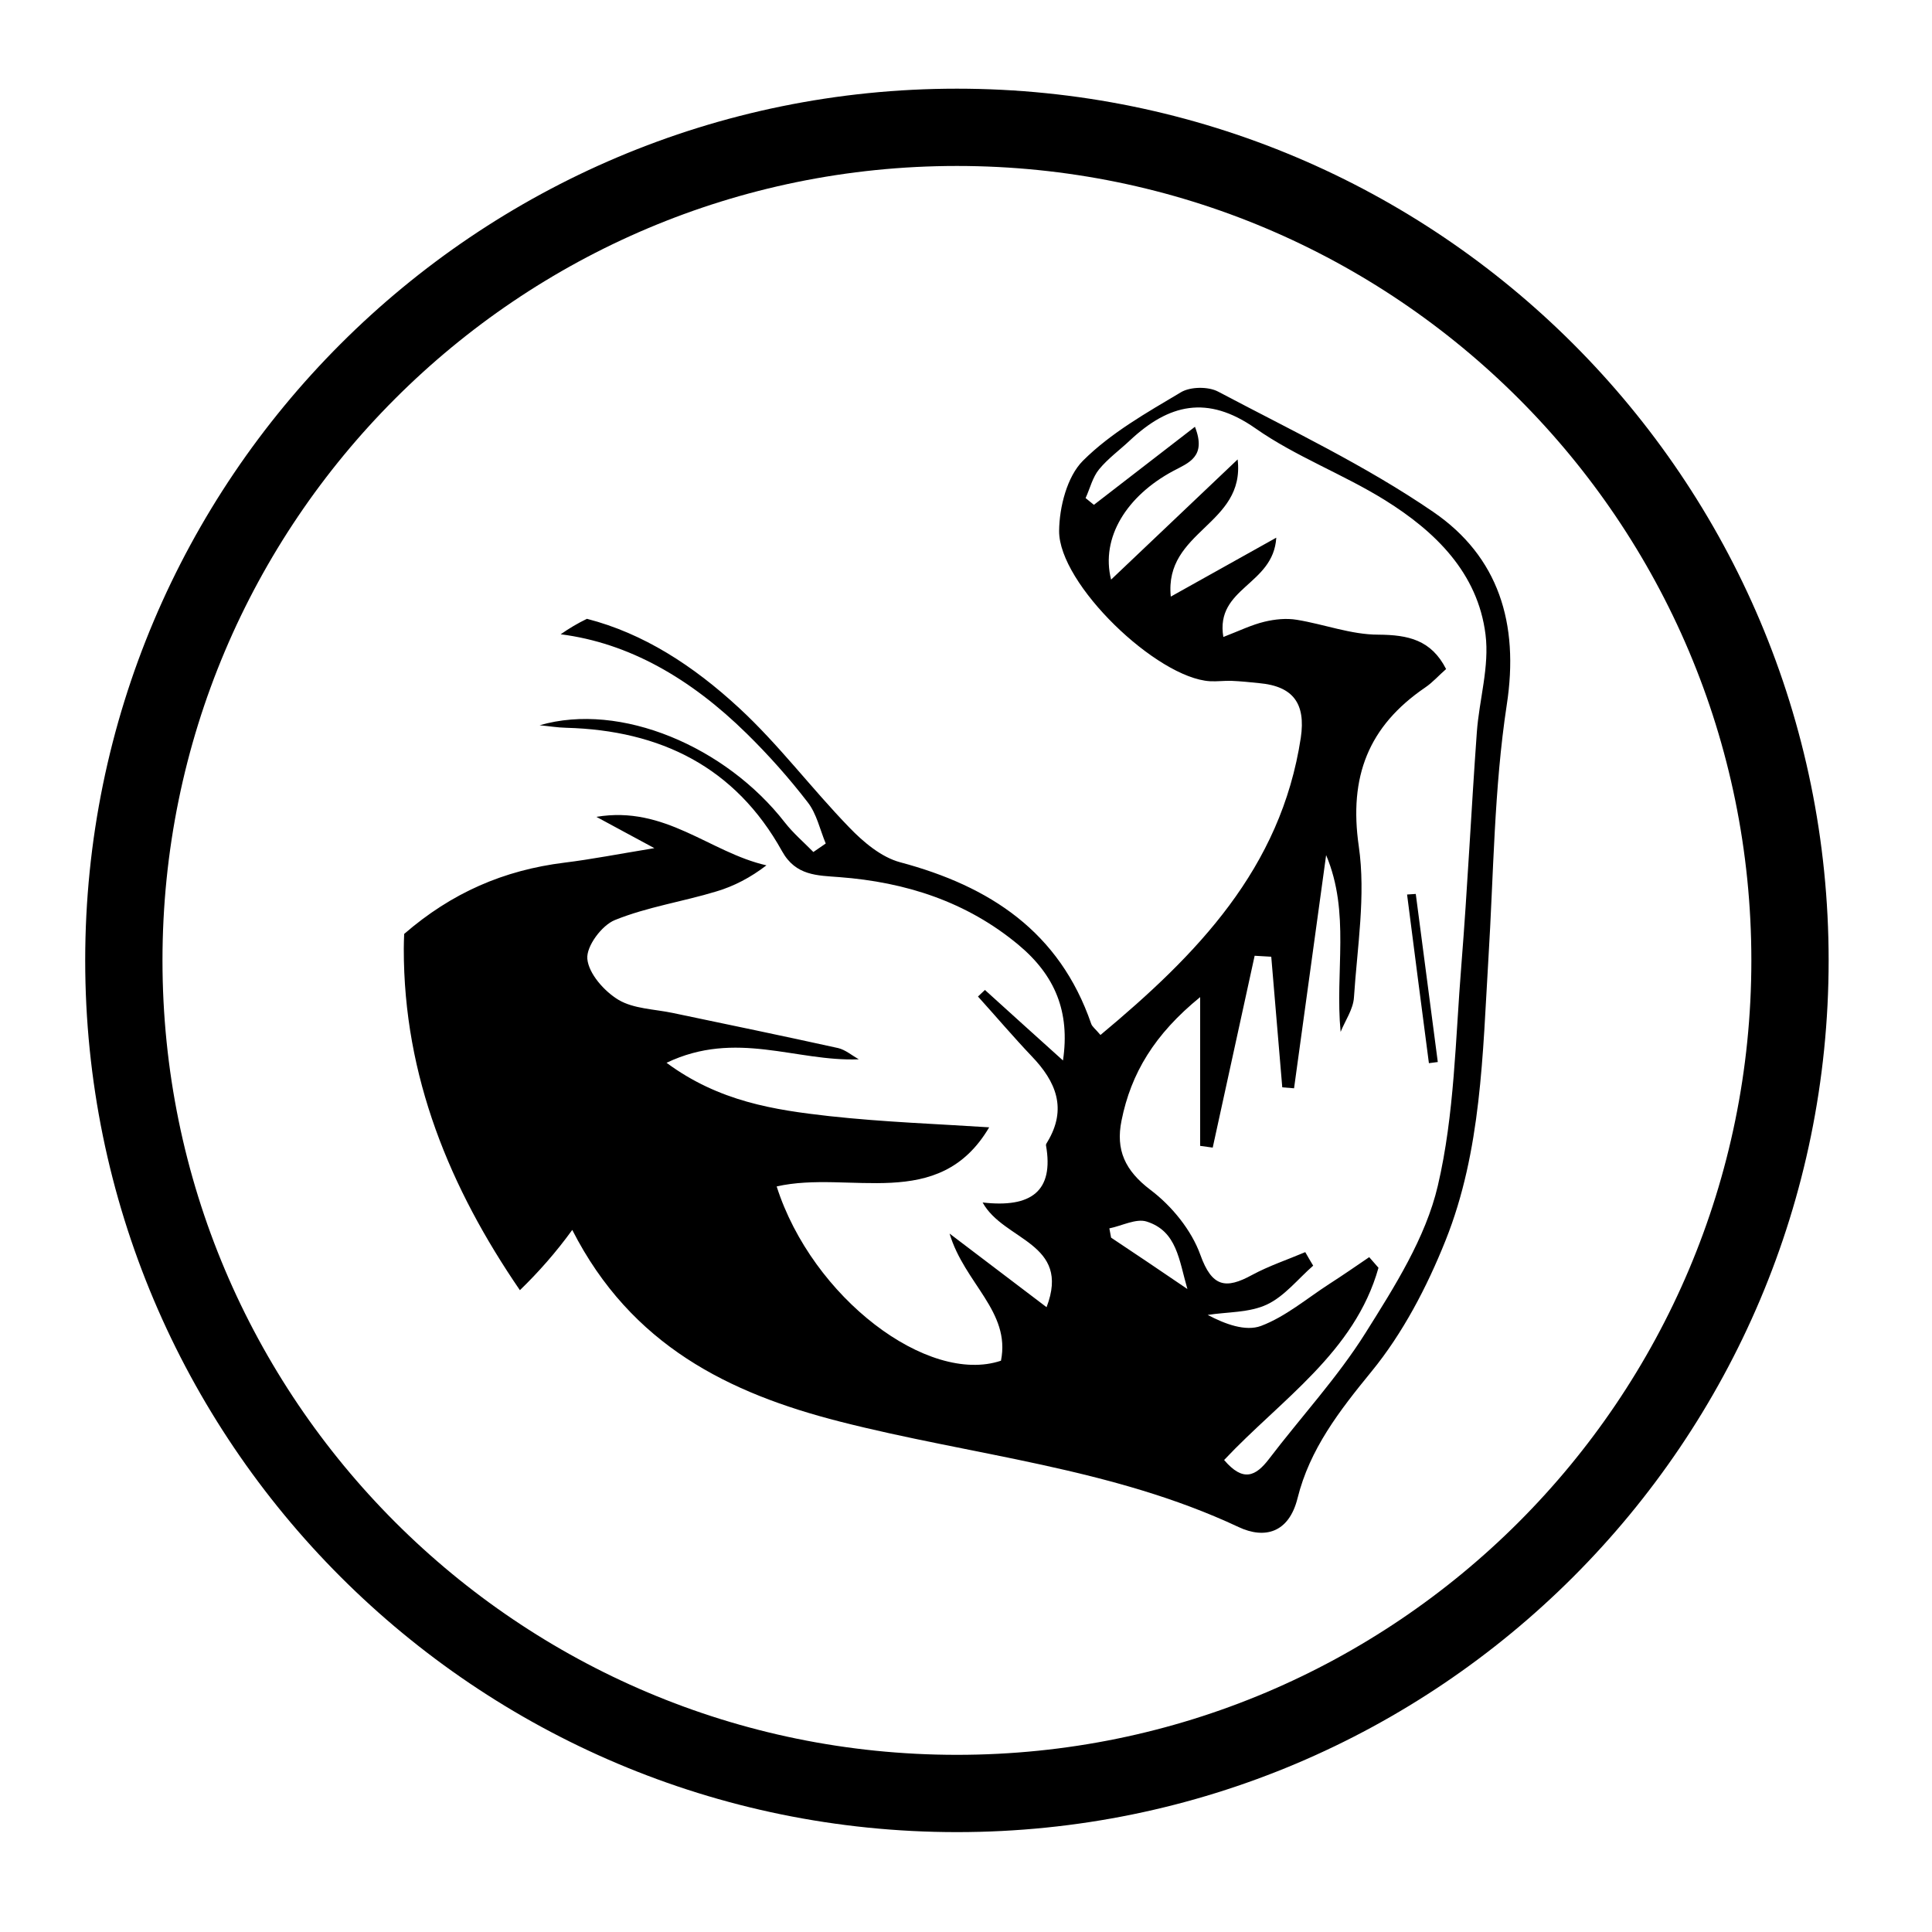
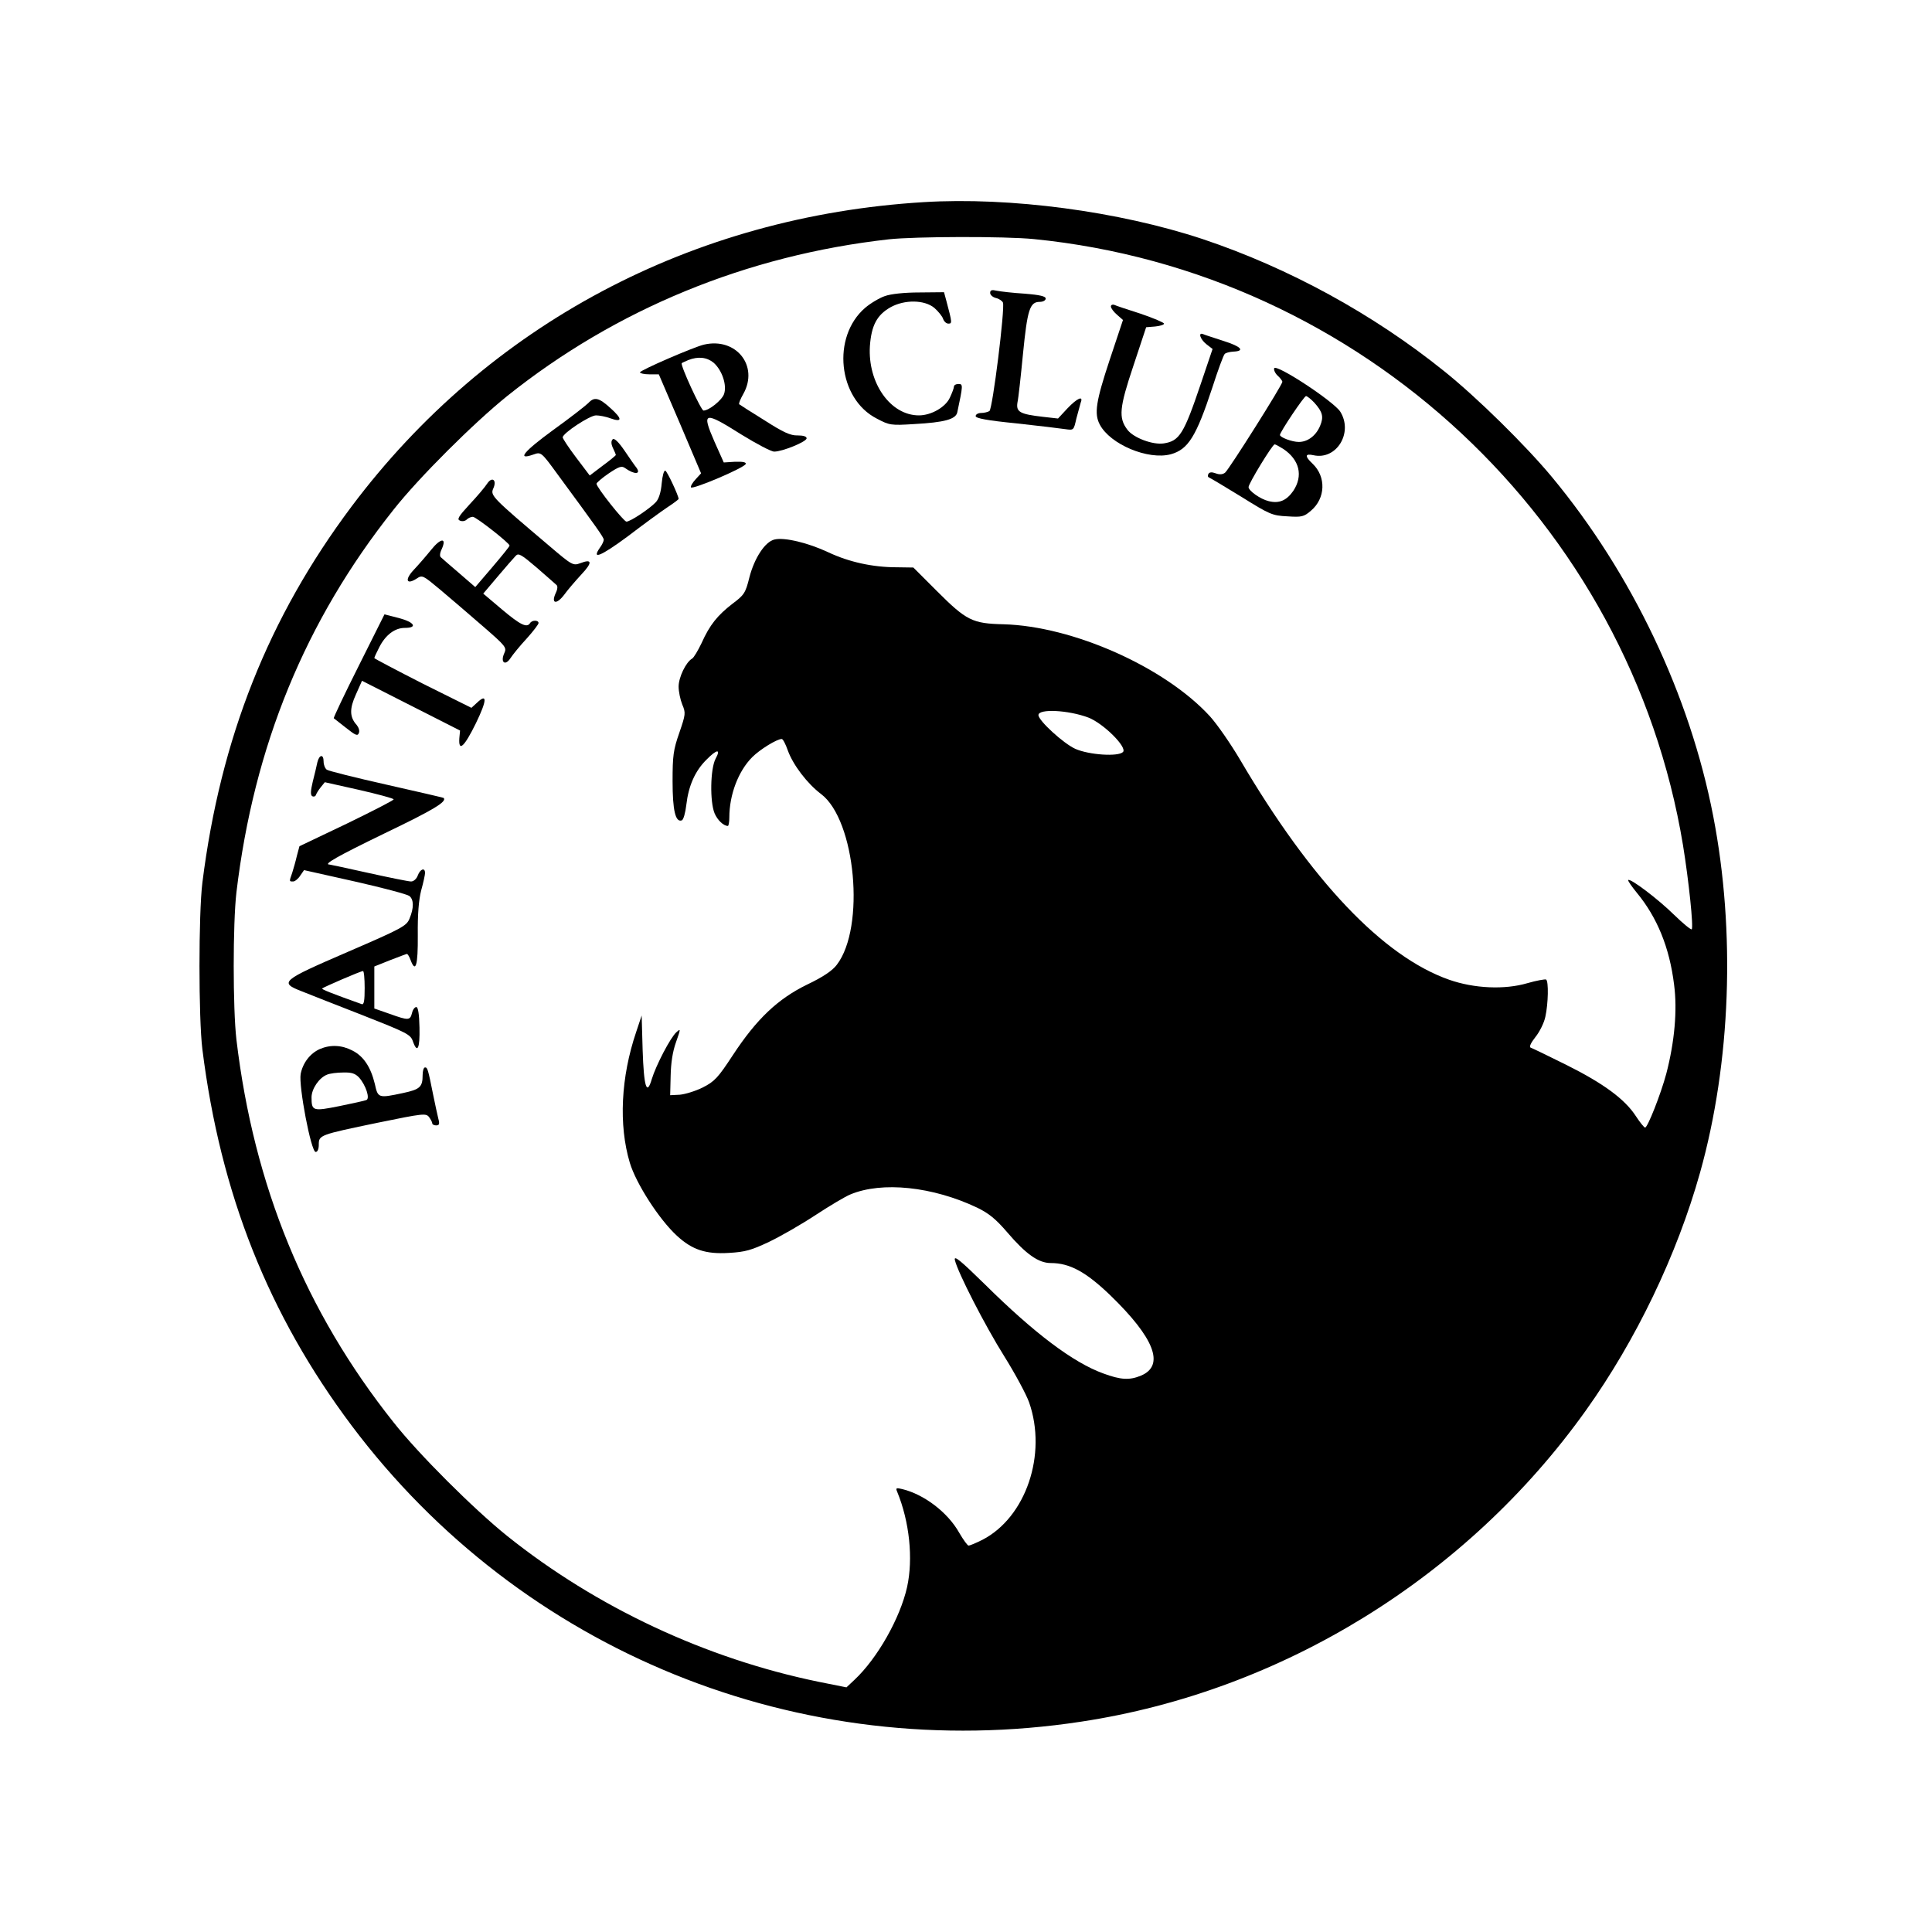
- <svg xmlns="http://www.w3.org/2000/svg" version="1.1" id="Capa_1" x="0px" y="0px" viewBox="0 0 100 100" style="enable-background:new 0 0 100 100;" xml:space="preserve">
-   <style type="text/css">
- 	.st0{fill:none;stroke:#000000;stroke-width:4;stroke-miterlimit:10;}
- </style>
-   <g>
-     <path d="M74.19,26.5c-3.5-2.4-7.38-4.24-11.14-6.23c-0.51-0.27-1.43-0.26-1.92,0.03c-1.78,1.06-3.64,2.11-5.08,3.55   c-0.82,0.82-1.22,2.4-1.23,3.63c-0.02,2.75,5.06,7.62,7.81,7.78c0.36,0.02,0.73-0.03,1.1-0.02c0.49,0.02,0.97,0.07,1.45,0.12   c1.75,0.16,2.41,1.05,2.15,2.82c-1.03,6.79-5.39,11.24-10.37,15.39c-0.27-0.32-0.43-0.43-0.48-0.58c-1.64-4.76-5.24-7.12-9.89-8.36   c-0.97-0.26-1.9-1.04-2.63-1.8c-1.95-2.01-3.65-4.29-5.71-6.19c-2.37-2.19-4.95-3.86-7.87-4.61c-0.48,0.23-0.93,0.5-1.36,0.8   c3.53,0.45,6.72,2.28,9.63,5.14c1.13,1.11,2.19,2.3,3.16,3.56c0.46,0.59,0.63,1.41,0.93,2.13L42.1,44.1   c-0.49-0.5-1.04-0.97-1.47-1.52c-3.06-3.94-8.51-6.26-12.7-5.04c0.46,0.04,0.92,0.12,1.38,0.13c4.87,0.13,8.75,2.03,11.17,6.39   c0.71,1.28,1.83,1.25,2.97,1.34c3.43,0.26,6.58,1.27,9.26,3.5c1.91,1.59,2.68,3.48,2.31,5.99c-1.42-1.28-2.73-2.46-4.04-3.65   c-0.12,0.11-0.24,0.23-0.36,0.34c0.93,1.03,1.83,2.09,2.78,3.09c1.26,1.31,1.85,2.72,0.81,4.44c-0.03,0.05-0.08,0.12-0.07,0.17   c0.42,2.38-0.77,3.25-3.28,2.96c1.09,1.99,4.59,2.07,3.31,5.42c-1.64-1.24-3.15-2.39-5.02-3.81c0.77,2.58,3.17,4.03,2.66,6.58   c-3.78,1.27-9.77-3.26-11.61-9.02c3.77-0.86,8.39,1.37,11-3.06c-2.59-0.17-5.45-0.27-8.28-0.58c-2.84-0.32-5.7-0.75-8.42-2.76   c3.6-1.72,6.7-0.05,9.95-0.18c-0.35-0.2-0.69-0.49-1.06-0.58c-2.85-0.63-5.71-1.22-8.57-1.82c-0.95-0.2-2.02-0.21-2.81-0.68   c-0.73-0.44-1.54-1.35-1.61-2.12c-0.06-0.65,0.75-1.74,1.43-2.01c1.68-0.68,3.51-0.95,5.25-1.48c0.91-0.27,1.77-0.72,2.59-1.35   c-2.94-0.67-5.23-3.11-8.8-2.51c1.04,0.56,1.75,0.95,3,1.62c-1.89,0.31-3.27,0.58-4.65,0.75c-3.15,0.39-5.84,1.56-8.3,3.69   c-0.01,0.25-0.02,0.51-0.02,0.76c-0.01,6.64,2.4,12.41,6.01,17.68c0.96-0.93,1.87-1.96,2.71-3.12c3.05,5.99,8.13,8.46,13.85,9.92   c6.89,1.76,14.08,2.38,20.64,5.46c1.34,0.63,2.6,0.31,3.05-1.49c0.63-2.54,2.16-4.52,3.82-6.55c1.63-1.99,2.88-4.39,3.84-6.79   c1.86-4.65,1.92-9.65,2.22-14.59c0.27-4.38,0.29-8.81,0.95-13.14C78.64,32.26,77.56,28.81,74.19,26.5z M57.51,64.06   c-0.03-0.16-0.06-0.32-0.09-0.48c0.65-0.13,1.39-0.53,1.94-0.35c1.56,0.5,1.66,1.98,2.1,3.49C59.98,65.71,58.74,64.88,57.51,64.06z    M76.44,37.91c-0.29,4.01-0.48,8.03-0.8,12.04c-0.31,3.82-0.35,7.72-1.22,11.43c-0.63,2.69-2.24,5.22-3.74,7.61   c-1.45,2.31-3.34,4.35-5,6.53c-0.69,0.9-1.34,1.2-2.32,0.05c2.93-3.12,6.76-5.57,7.99-9.95c-0.16-0.18-0.32-0.37-0.48-0.55   c-0.69,0.47-1.37,0.94-2.07,1.39c-1.16,0.75-2.26,1.69-3.53,2.17c-0.81,0.3-1.87-0.1-2.76-0.57c1.03-0.16,2.16-0.11,3.07-0.54   c0.91-0.43,1.6-1.32,2.39-2.01c-0.14-0.23-0.28-0.47-0.41-0.7c-0.92,0.39-1.88,0.71-2.75,1.18c-1.37,0.75-2.08,0.63-2.68-1.04   c-0.46-1.28-1.48-2.53-2.58-3.36c-1.32-1-1.81-2.07-1.5-3.59c0.49-2.45,1.71-4.47,4.07-6.39v7.7c0.22,0.03,0.43,0.06,0.65,0.09   c0.72-3.31,1.45-6.62,2.17-9.93c0.29,0.02,0.57,0.03,0.86,0.05c0.19,2.25,0.38,4.51,0.57,6.76c0.2,0.02,0.41,0.03,0.61,0.05   c0.55-4.02,1.11-8.04,1.66-12.07c1.26,2.99,0.45,6.02,0.75,9.15c0.24-0.59,0.65-1.17,0.69-1.78c0.17-2.61,0.62-5.28,0.25-7.83   c-0.52-3.6,0.5-6.21,3.43-8.21c0.4-0.27,0.72-0.64,1.09-0.96c-0.77-1.51-1.96-1.77-3.51-1.78c-1.41,0-2.8-0.54-4.22-0.77   c-0.54-0.09-1.13-0.03-1.67,0.1c-0.67,0.16-1.3,0.47-2.13,0.79c-0.43-2.57,2.59-2.67,2.74-5.14c-1.92,1.07-3.56,1.99-5.46,3.05   c-0.35-3.43,3.86-3.7,3.46-7.1c-2.31,2.19-4.36,4.14-6.55,6.22c-0.55-2.18,0.82-4.34,3.21-5.62c0.81-0.43,1.74-0.74,1.13-2.29   c-1.8,1.39-3.52,2.72-5.23,4.04c-0.14-0.12-0.29-0.23-0.43-0.35c0.23-0.5,0.36-1.08,0.7-1.49c0.46-0.56,1.07-1,1.6-1.5   c2-1.87,3.99-2.37,6.49-0.62c2.08,1.46,4.54,2.37,6.71,3.72c2.6,1.62,4.8,3.76,5.2,6.95C77.1,34.51,76.56,36.22,76.44,37.91z" />
-     <path d="M73.28,46.27c0.38,2.9,0.76,5.8,1.14,8.7c-0.15,0.02-0.31,0.04-0.46,0.06c-0.38-2.91-0.76-5.82-1.13-8.73   C72.97,46.29,73.12,46.28,73.28,46.27z" />
+ <svg xmlns="http://www.w3.org/2000/svg" version="1.0" width="800pt" height="800pt" viewBox="0 0 800 800" preserveAspectRatio="xMidYMid meet">
+   <g transform="translate(0,800) scale(0.1,-0.1)" fill="#000000" stroke="none">
+     <path d="M3825 7163 c-959 -58 -1804 -507 -2369 -1260 -344 -459 -543 -959 -618 -1558 -16 -129 -16 -561 0 -690 75 -599 274 -1099 618 -1558 703 -936 1856 -1404 3021 -1226 832 126 1597 598 2090 1289 207 290 377 643 473 986 127 454 147 996 54 1475 -97 501 -336 1004 -668 1404 -107 129 -311 330 -446 438 -293 236 -644 428 -1000 547 -347 115 -797 175 -1155 153z m456 -153 c1357 -135 2467 -1172 2688 -2510 24 -148 44 -340 36 -348 -3 -3 -36 24 -73 60 -66 65 -181 152 -190 144 -2 -3 14 -26 36 -53 84 -102 135 -226 154 -380 14 -106 2 -237 -32 -368 -23 -86 -78 -225 -88 -224 -4 0 -21 21 -38 47 -46 71 -135 136 -287 212 -76 38 -143 70 -149 72 -7 3 1 20 20 44 17 21 36 59 41 84 12 54 14 147 3 154 -4 2 -39 -4 -77 -15 -95 -28 -221 -22 -324 14 -274 96 -571 409 -866 911 -39 66 -95 147 -125 180 -187 204 -567 373 -854 381 -130 3 -154 15 -278 139 l-96 96 -68 1 c-101 0 -199 22 -284 62 -85 40 -183 63 -223 53 -39 -9 -83 -76 -104 -157 -16 -65 -22 -73 -70 -109 -62 -48 -94 -87 -128 -163 -15 -31 -32 -60 -39 -64 -26 -15 -56 -78 -56 -116 0 -21 7 -54 15 -74 15 -35 14 -41 -12 -117 -25 -71 -28 -96 -28 -201 0 -121 12 -171 38 -162 7 2 15 31 19 65 9 78 36 139 82 185 45 46 62 47 39 5 -22 -42 -24 -178 -4 -226 12 -28 37 -52 55 -52 3 0 6 16 6 35 0 94 37 192 95 250 32 32 102 75 122 75 5 0 16 -21 25 -47 22 -61 81 -138 138 -181 143 -108 184 -552 65 -707 -18 -24 -56 -50 -123 -82 -121 -59 -209 -142 -308 -293 -61 -93 -75 -108 -124 -133 -30 -15 -73 -28 -95 -30 l-40 -2 2 80 c1 52 8 100 22 139 20 57 20 58 2 42 -25 -22 -85 -138 -102 -194 -21 -72 -33 -33 -38 121 l-4 142 -23 -69 c-63 -186 -73 -384 -26 -541 26 -86 121 -234 195 -302 63 -58 119 -77 216 -71 67 4 92 11 166 46 48 23 135 73 194 112 58 38 122 76 142 84 131 55 341 33 526 -55 47 -23 76 -46 124 -102 77 -90 129 -127 180 -127 79 0 146 -37 246 -133 184 -178 227 -291 128 -333 -48 -20 -84 -18 -157 9 -124 45 -285 166 -490 369 -102 100 -129 122 -124 100 12 -51 124 -270 205 -399 45 -72 90 -156 102 -189 76 -216 -13 -477 -193 -570 -26 -13 -52 -24 -57 -24 -5 0 -22 24 -39 53 -47 84 -145 159 -236 181 -25 6 -28 5 -21 -11 51 -124 67 -277 41 -395 -29 -129 -123 -295 -218 -384 l-33 -31 -115 23 c-467 96 -920 308 -1290 604 -138 111 -366 338 -470 470 -366 460 -579 980 -651 1585 -15 129 -15 481 0 610 72 605 285 1125 651 1585 104 132 332 359 470 470 450 360 992 583 1580 649 109 12 481 13 601 1z m225 -1981 c63 -24 163 -124 144 -143 -20 -20 -140 -12 -197 13 -49 22 -153 117 -153 140 0 27 123 21 206 -10z" />
+     <path d="M4100 6787 c0 -8 11 -18 24 -21 13 -3 26 -12 29 -19 9 -23 -43 -441 -56 -449 -6 -4 -22 -8 -34 -8 -13 0 -23 -6 -23 -13 0 -9 47 -18 168 -30 92 -10 183 -21 203 -24 35 -5 35 -5 46 44 7 26 15 56 18 66 12 30 -14 19 -55 -24 l-39 -42 -62 7 c-96 11 -112 20 -106 59 4 17 14 109 23 202 18 182 28 215 69 215 14 0 25 6 25 14 0 9 -24 15 -87 20 -49 3 -100 9 -115 12 -21 5 -28 3 -28 -9z" />
+     <path d="M3664 6774 c-23 -8 -60 -30 -82 -49 -139 -120 -112 -376 48 -458 53 -28 59 -29 155 -23 127 7 173 20 179 49 24 113 24 117 5 117 -11 0 -19 -5 -19 -11 0 -6 -8 -27 -17 -46 -18 -39 -77 -73 -128 -73 -118 0 -212 134 -203 286 6 86 29 130 86 162 58 32 140 31 181 -3 16 -14 33 -35 36 -45 4 -11 13 -20 22 -20 16 0 16 3 -8 93 l-10 37 -102 -1 c-62 0 -118 -6 -143 -15z" />
+     <path d="M4600 6731 c0 -7 11 -22 25 -34 l25 -22 -55 -165 c-57 -172 -65 -223 -41 -268 43 -82 200 -148 294 -123 72 20 105 73 172 276 23 72 46 134 51 139 4 5 20 9 35 10 51 2 34 21 -39 44 -39 13 -78 25 -84 28 -23 10 -14 -20 12 -41 l26 -20 -49 -145 c-70 -207 -88 -236 -153 -246 -45 -7 -126 23 -151 57 -37 49 -33 91 25 264 l53 160 37 3 c20 2 37 7 37 12 0 4 -44 23 -97 41 -54 17 -104 34 -110 37 -7 2 -13 -1 -13 -7z" />
+     <path d="M2915 6573 c-40 -9 -265 -106 -265 -115 0 -4 18 -8 39 -8 l39 0 88 -205 87 -205 -22 -24 c-13 -14 -22 -29 -20 -34 5 -11 222 81 227 97 2 7 -12 10 -44 9 l-47 -3 -38 85 c-55 126 -45 129 112 30 62 -38 122 -70 135 -70 34 0 134 41 134 55 0 8 -14 12 -37 12 -30 -1 -60 13 -138 63 -55 34 -102 64 -104 66 -3 3 5 22 17 43 65 116 -30 235 -163 204z m40 -75 c35 -31 56 -93 43 -130 -9 -25 -62 -68 -85 -68 -10 0 -97 189 -90 196 1 2 14 7 27 13 41 16 77 12 105 -11z" />
+     <path d="M5276 6475 c-2 -7 4 -21 15 -31 10 -9 19 -21 19 -25 0 -13 -221 -363 -237 -376 -10 -8 -23 -9 -39 -3 -16 6 -26 5 -30 -2 -4 -7 -3 -13 2 -15 5 -2 66 -38 134 -80 117 -73 128 -78 190 -81 60 -4 69 -2 98 23 61 51 64 141 7 195 -33 31 -32 43 4 35 95 -21 165 93 111 180 -26 42 -266 200 -274 180z m166 -142 c35 -39 40 -59 24 -97 -17 -40 -51 -66 -88 -66 -28 0 -78 19 -78 29 0 12 100 161 108 161 4 0 20 -12 34 -27z m-128 -192 c67 -45 83 -111 41 -174 -28 -40 -59 -53 -102 -42 -34 8 -83 43 -83 58 0 15 99 177 108 177 4 0 20 -9 36 -19z" />
+     <path d="M2436 6331 c-10 -10 -75 -61 -146 -112 -123 -90 -152 -126 -81 -101 31 11 32 11 99 -81 164 -223 192 -262 192 -272 0 -6 -7 -21 -16 -33 -36 -52 4 -35 114 46 64 49 138 103 165 121 26 17 47 33 47 35 0 13 -47 114 -55 117 -6 2 -12 -21 -15 -52 -3 -37 -12 -65 -24 -78 -25 -27 -106 -81 -122 -81 -11 0 -124 142 -124 157 0 4 23 24 51 43 42 28 53 32 67 22 39 -28 68 -27 47 2 -6 7 -28 39 -49 70 -26 38 -43 53 -49 47 -7 -7 -7 -19 1 -36 7 -14 12 -27 12 -29 0 -2 -24 -22 -54 -44 l-54 -41 -56 74 c-31 41 -56 79 -56 84 0 17 112 91 138 91 14 0 40 -5 59 -12 50 -18 51 -3 2 41 -49 45 -68 49 -93 22z" />
+     <path d="M2017 5997 c-9 -14 -41 -52 -73 -86 -46 -50 -53 -62 -39 -67 9 -4 21 -2 28 5 6 6 17 11 25 11 13 0 152 -109 152 -119 0 -4 -32 -43 -71 -89 l-71 -83 -67 58 c-36 31 -70 60 -75 65 -6 4 -5 18 3 34 22 49 -4 47 -44 -3 -21 -26 -54 -64 -73 -84 -37 -40 -29 -62 13 -35 24 16 26 14 97 -45 40 -34 119 -101 175 -150 98 -85 102 -90 91 -114 -17 -38 4 -54 26 -20 9 14 39 51 67 81 27 30 49 59 49 64 0 13 -27 13 -35 0 -13 -21 -40 -8 -116 56 l-78 66 61 72 c33 39 66 77 74 85 11 12 24 4 86 -49 40 -35 77 -67 82 -72 6 -4 5 -18 -3 -34 -20 -44 3 -49 35 -7 15 21 48 59 72 85 46 49 44 65 -5 46 -30 -11 -34 -9 -129 72 -234 198 -244 208 -232 236 17 36 -4 53 -25 21z" />
+     <path d="M1485 5242 c-59 -117 -105 -215 -103 -216 1 -1 24 -19 51 -40 39 -31 48 -35 53 -21 4 9 -1 23 -9 33 -30 33 -30 68 -3 127 l25 56 203 -103 203 -103 -3 -32 c-4 -59 21 -35 69 63 46 95 47 125 4 84 l-23 -21 -201 100 c-110 56 -201 104 -201 106 0 3 9 23 20 44 26 52 65 81 106 81 55 0 40 24 -25 41 l-59 15 -107 -214z" />
+     <path d="M1314 4843 c-3 -16 -12 -52 -19 -80 -9 -38 -10 -55 -2 -60 6 -3 13 -1 15 5 2 6 11 21 20 32 l17 21 143 -32 c78 -18 142 -35 142 -39 0 -4 -88 -49 -195 -101 l-195 -93 -11 -41 c-5 -22 -14 -53 -19 -69 -13 -37 -13 -36 4 -36 7 0 21 11 29 24 l16 23 210 -47 c115 -26 217 -53 226 -60 19 -15 19 -50 1 -93 -12 -31 -30 -41 -257 -139 -275 -119 -284 -126 -189 -163 30 -12 144 -57 252 -99 180 -71 197 -79 207 -106 19 -55 30 -33 28 55 -1 56 -6 85 -13 85 -7 0 -15 -11 -18 -25 -8 -31 -15 -31 -93 -3 l-63 22 0 87 0 87 65 26 c36 14 68 26 70 26 3 0 10 -11 15 -25 21 -56 31 -24 30 103 -1 86 4 146 14 185 9 32 16 65 16 72 0 24 -20 17 -30 -10 -5 -14 -17 -25 -28 -25 -10 0 -89 16 -175 35 -86 19 -159 35 -162 35 -29 0 31 34 229 130 202 97 258 131 243 146 -1 1 -108 26 -237 55 -129 29 -241 57 -247 62 -7 5 -13 20 -13 33 0 33 -18 30 -26 -3z m196 -934 c0 -53 -3 -70 -12 -67 -129 46 -168 62 -164 65 5 5 159 72 169 72 4 1 7 -31 7 -70z" />
+     <path d="M1324 3656 c-40 -18 -70 -57 -79 -103 -9 -49 43 -323 62 -323 8 0 13 12 13 30 0 40 3 41 244 91 190 39 200 40 213 23 7 -10 13 -21 13 -26 0 -4 7 -8 16 -8 13 0 15 6 9 28 -4 15 -13 59 -21 97 -22 110 -24 115 -34 115 -6 0 -10 -15 -10 -32 0 -49 -11 -59 -81 -74 -103 -22 -104 -21 -117 38 -17 70 -47 115 -93 138 -44 23 -91 25 -135 6z m163 -118 c28 -32 46 -87 30 -93 -7 -3 -57 -14 -111 -25 -110 -22 -116 -21 -116 36 0 35 31 81 64 94 11 5 42 9 67 9 35 1 50 -4 66 -21z" />
  </g>
-   <circle class="st0" cx="49.53" cy="49.71" r="43.12" />
</svg>
